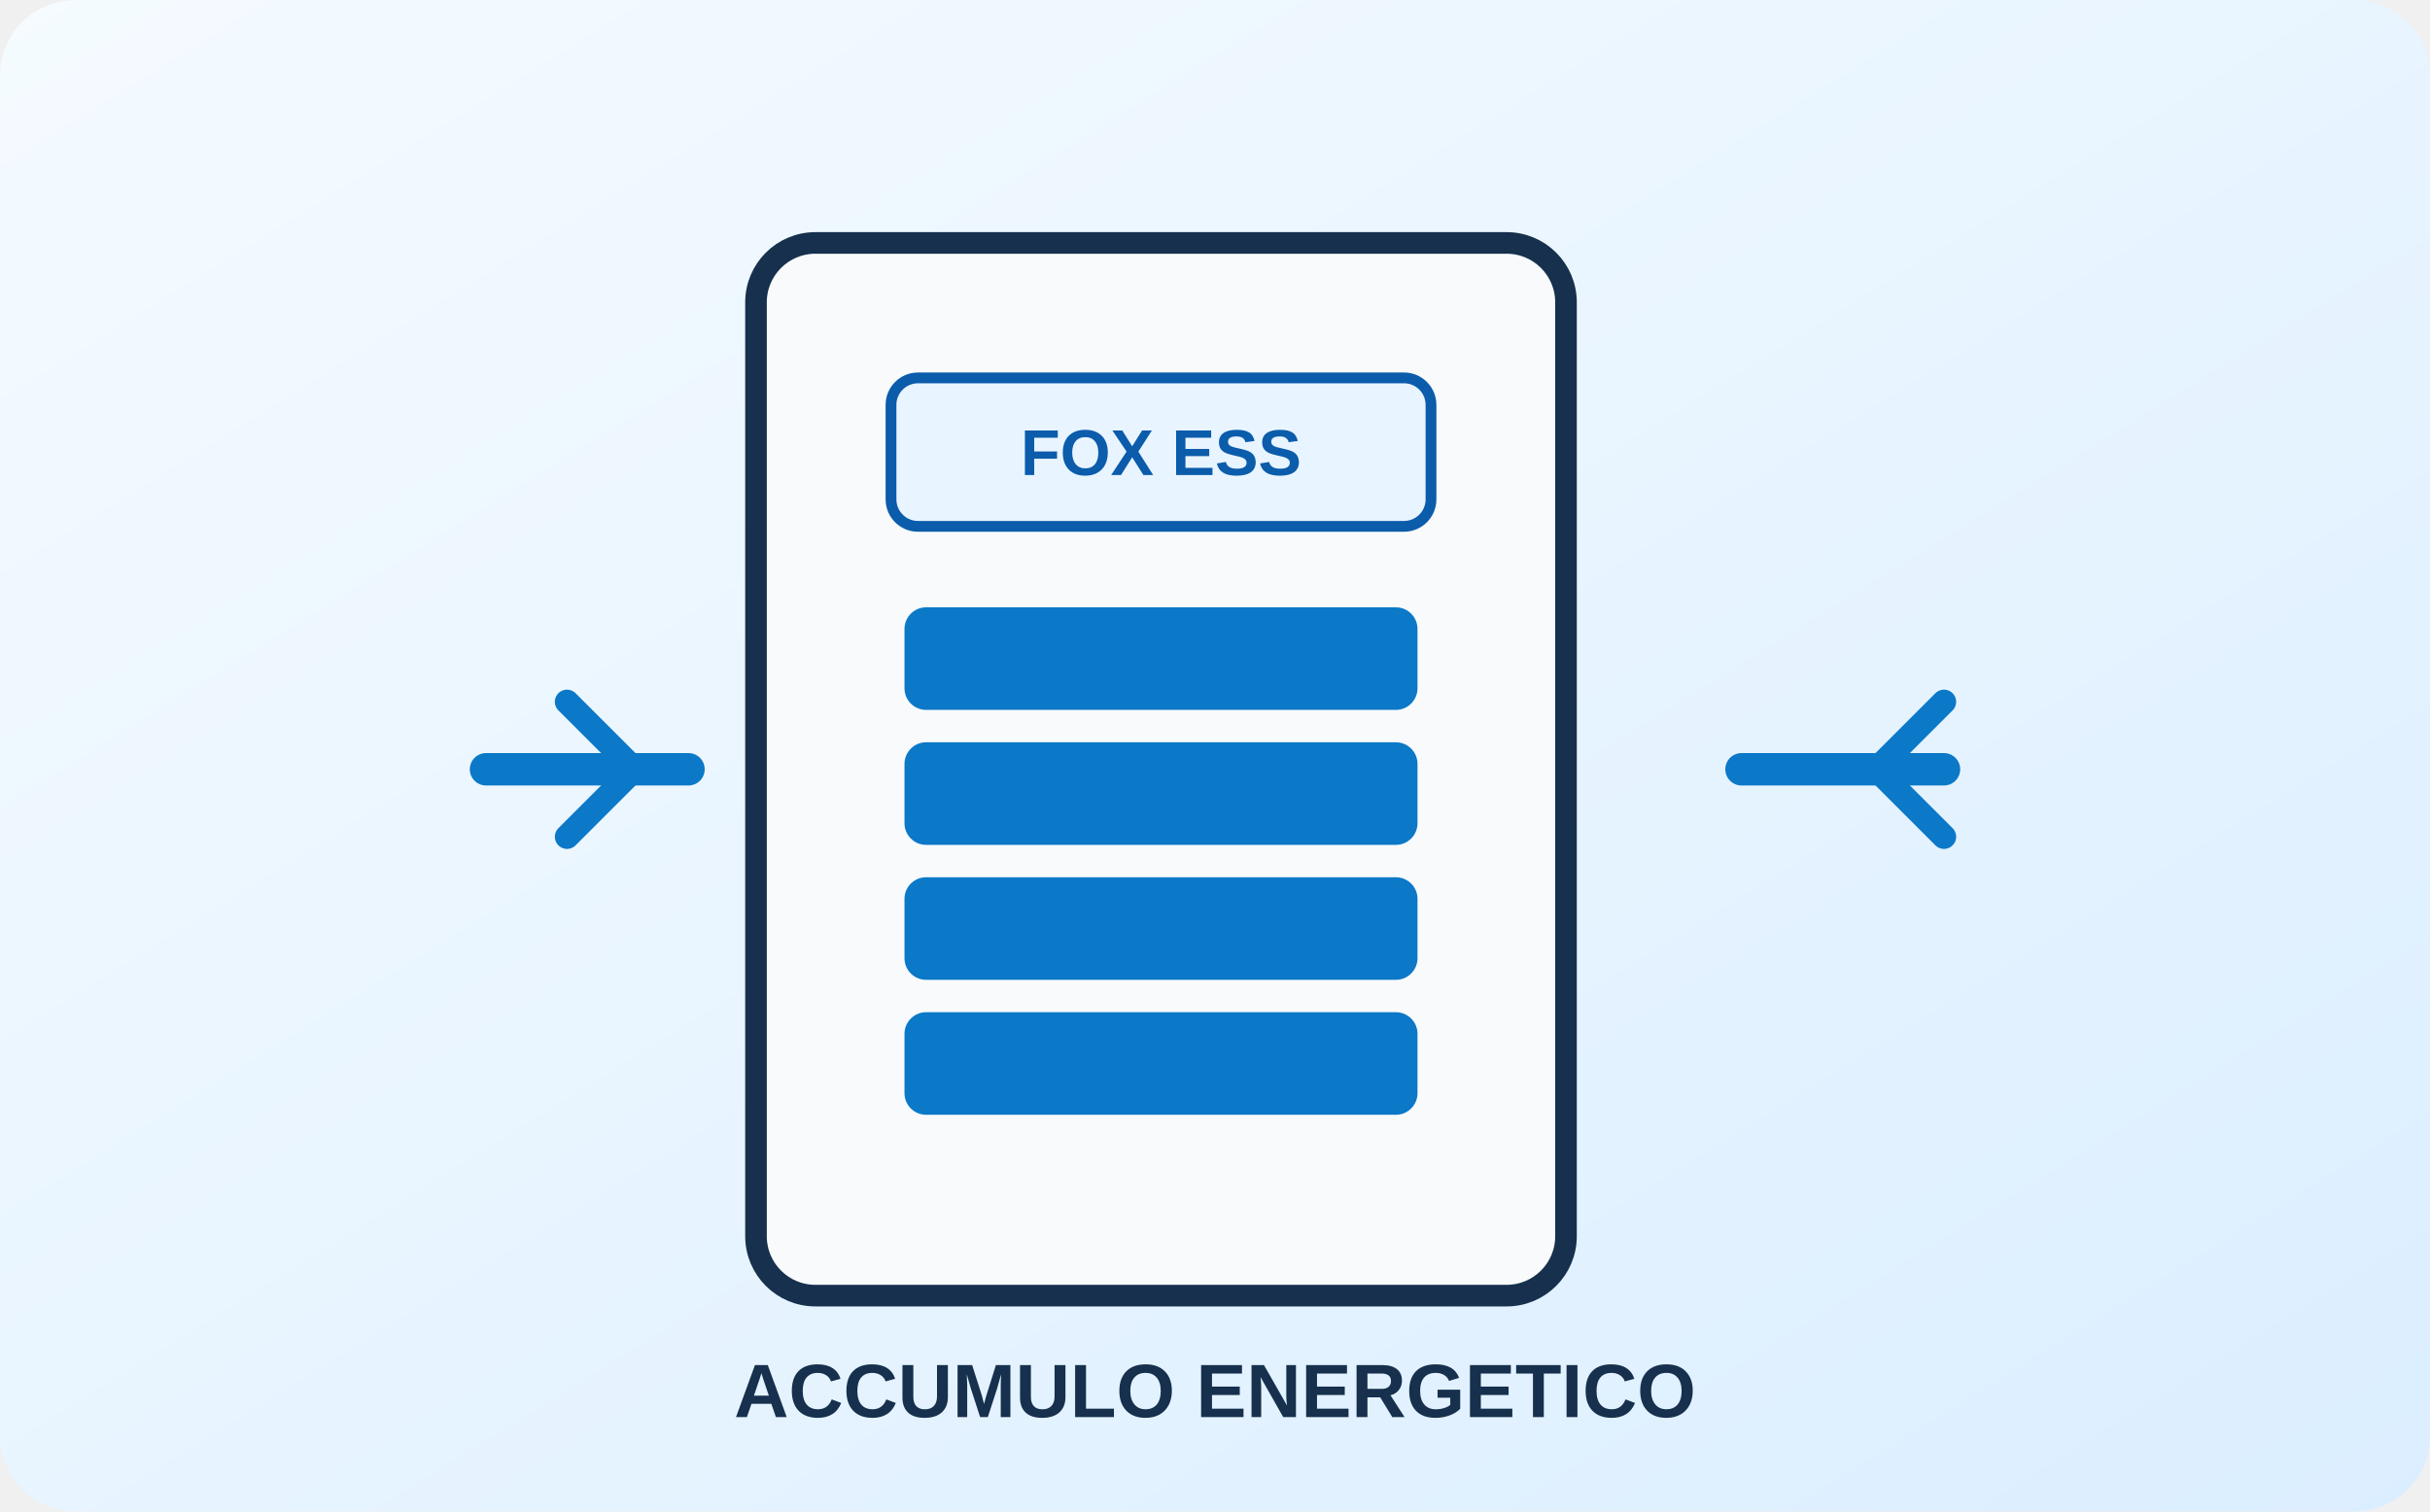
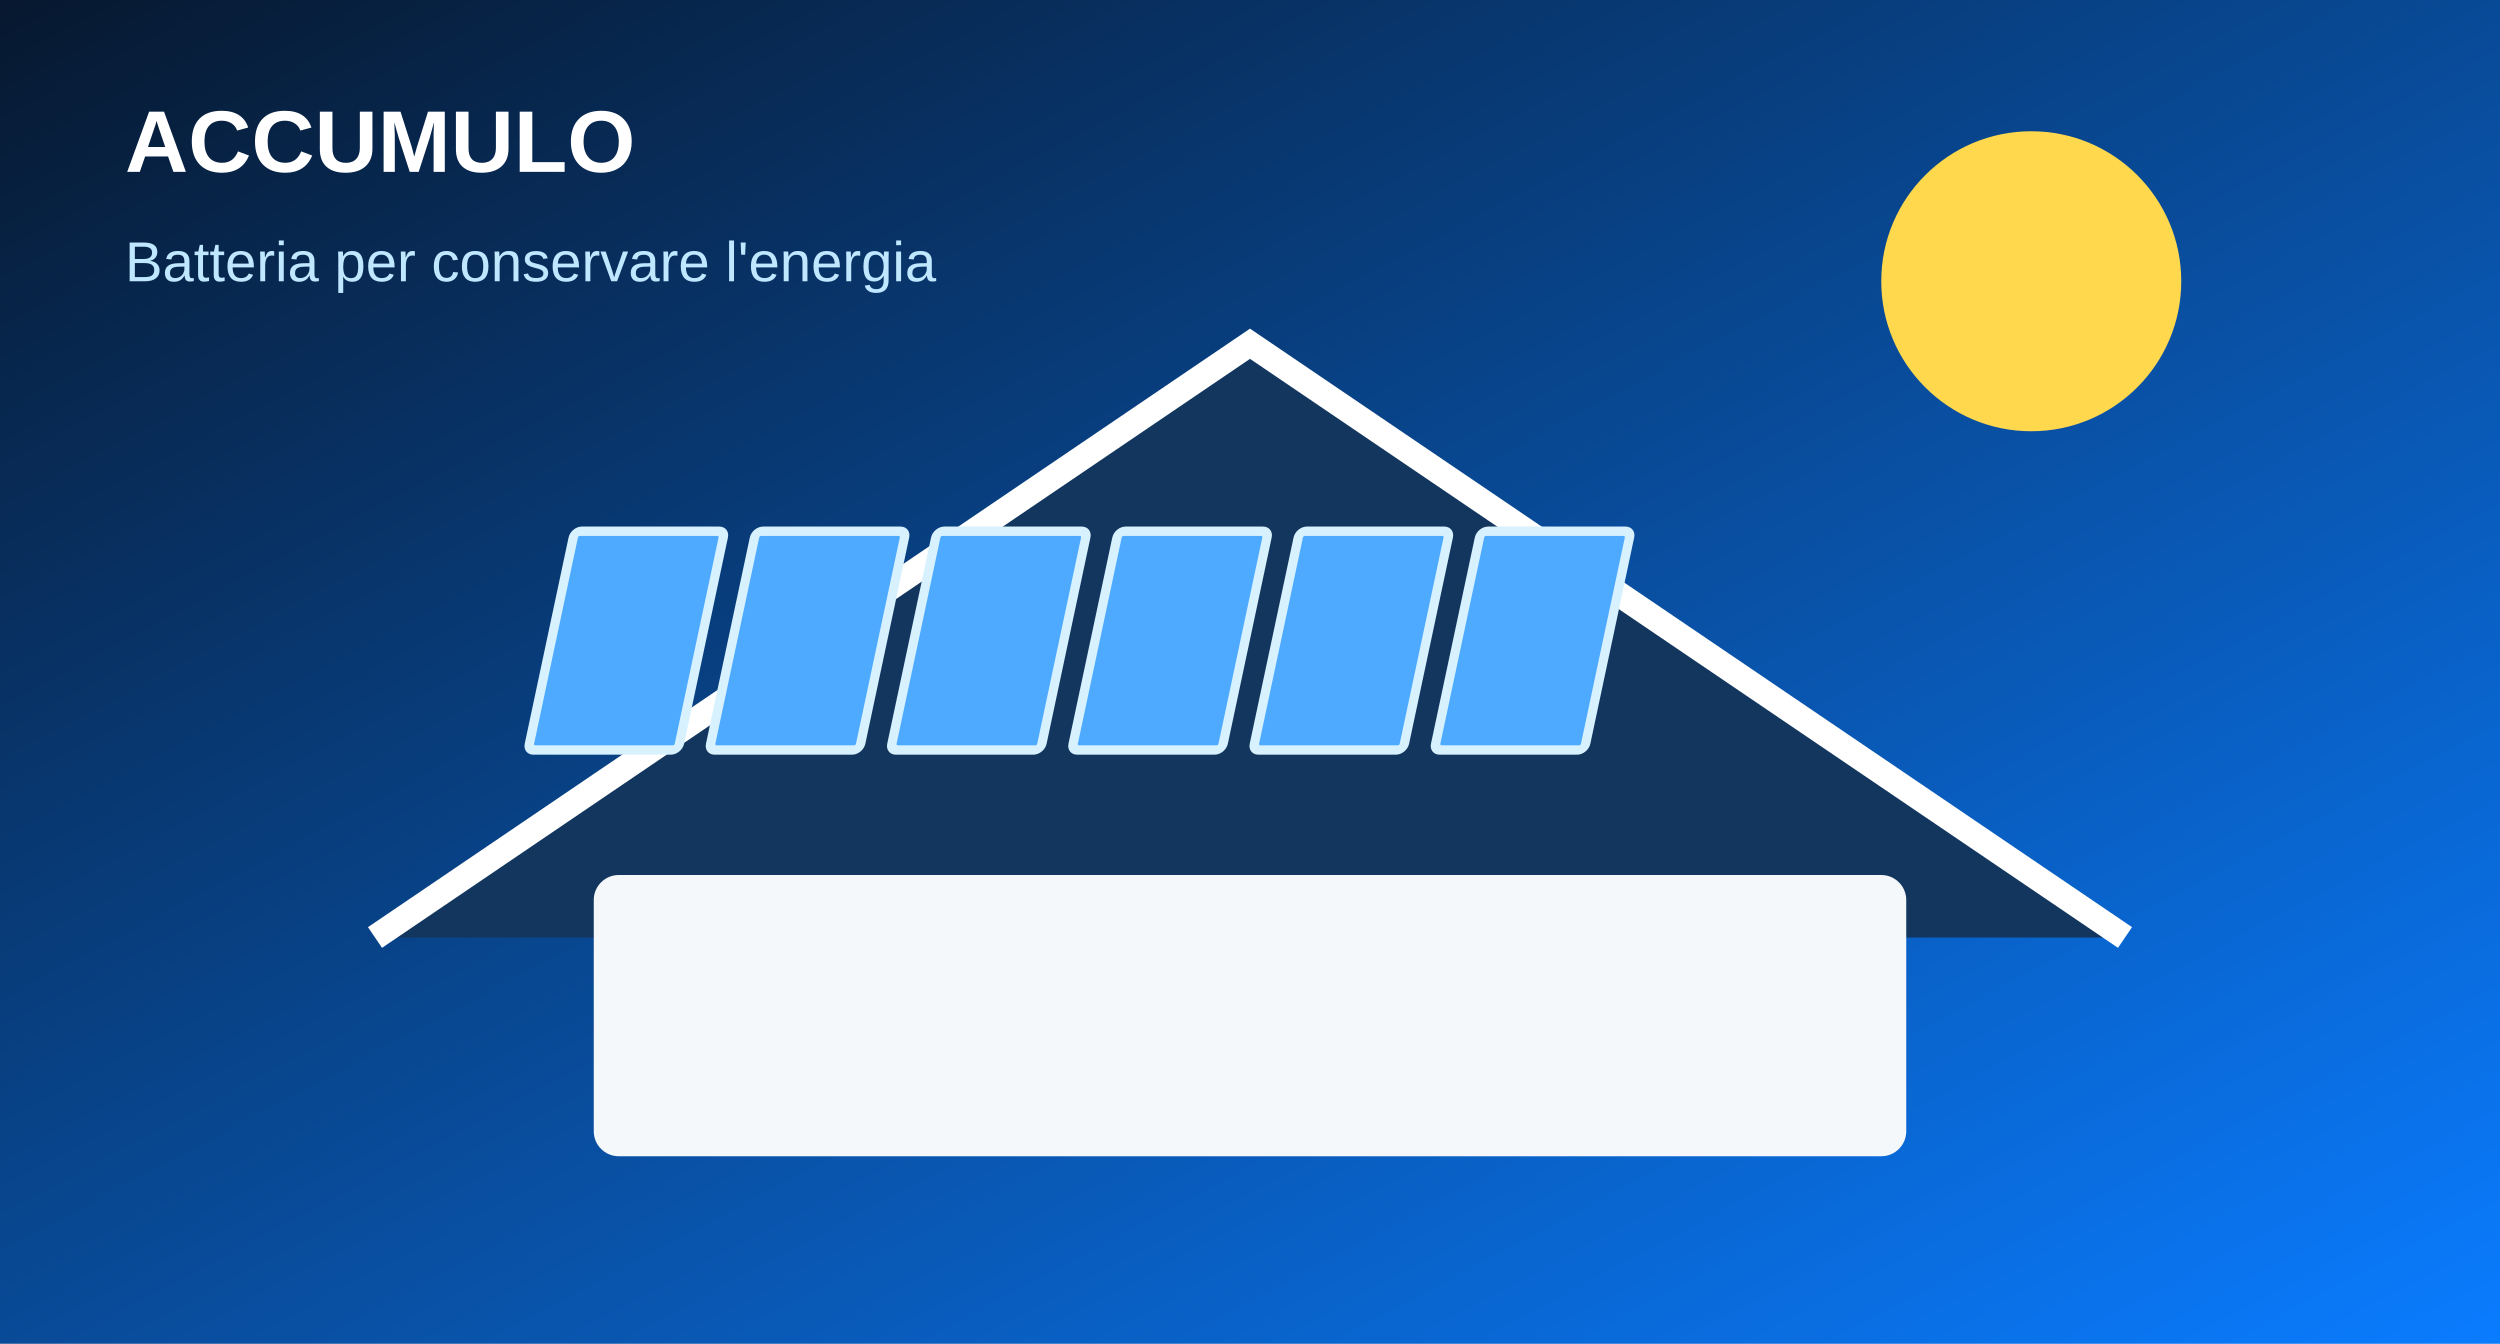
- <svg xmlns="http://www.w3.org/2000/svg" viewBox="0 0 900 560">
+ <svg xmlns="http://www.w3.org/2000/svg" viewBox="0 0 800 430">
  <defs>
-     <linearGradient id="bg" x1="0" y1="0" x2="1" y2="1">
-       <stop stop-color="#f5fbff" />
-       <stop offset="1" stop-color="#dbeeff" />
+     <linearGradient id="g" x1="0" y1="0" x2="1" y2="1">
+       <stop stop-color="#07182f" />
+       <stop offset="1" stop-color="#0a7cff" />
    </linearGradient>
  </defs>
-   <rect width="900" height="560" rx="28" fill="url(#bg)" />
-   <rect x="280" y="90" width="300" height="390" rx="22" fill="#f8fafc" stroke="#16304d" stroke-width="8" />
-   <rect x="330" y="140" width="200" height="55" rx="10" fill="#e8f4ff" stroke="#0b5cab" stroke-width="4" />
-   <text x="430" y="176" text-anchor="middle" font-family="Arial" font-size="24" font-weight="700" fill="#0b5cab">FOX ESS</text>
-   <g fill="#0b78c8">
-     <rect x="335" y="225" width="190" height="38" rx="8" />
-     <rect x="335" y="275" width="190" height="38" rx="8" />
-     <rect x="335" y="325" width="190" height="38" rx="8" />
-     <rect x="335" y="375" width="190" height="38" rx="8" />
+   <rect width="800" height="430" fill="url(#g)" />
+   <circle cx="650" cy="90" r="48" fill="#ffd84d" />
+   <path d="M120 300L400 110 680 300" fill="#12365d" stroke="#fff" stroke-width="8" />
+   <rect x="190" y="280" width="420" height="90" rx="8" fill="#f4f8fb" />
+   <g fill="#4daaff" stroke="#d7f1ff" stroke-width="3">
+     <rect x="220" y="170" width="48" height="70" rx="2" transform="skewX(-12)" />
+     <rect x="278" y="170" width="48" height="70" rx="2" transform="skewX(-12)" />
+     <rect x="336" y="170" width="48" height="70" rx="2" transform="skewX(-12)" />
+     <rect x="394" y="170" width="48" height="70" rx="2" transform="skewX(-12)" />
+     <rect x="452" y="170" width="48" height="70" rx="2" transform="skewX(-12)" />
+     <rect x="510" y="170" width="48" height="70" rx="2" transform="skewX(-12)" />
  </g>
-   <path d="M180 285h75" stroke="#0b78c8" stroke-width="12" stroke-linecap="round" />
-   <path d="M645 285h75" stroke="#0b78c8" stroke-width="12" stroke-linecap="round" />
-   <path d="M235 285l-25-25m25 25l-25 25M695 285l25-25m-25 25l25 25" stroke="#0b78c8" stroke-width="9" fill="none" stroke-linecap="round" />
-   <text x="450" y="525" text-anchor="middle" font-family="Arial" font-size="28" font-weight="700" fill="#16304d">ACCUMULO ENERGETICO</text>
+   <text x="40" y="55" fill="#fff" font-size="28" font-family="Arial" font-weight="700">ACCUMULO</text>
+   <text x="40" y="90" fill="#bfe7ff" font-size="18" font-family="Arial">Batteria per conservare l'energia</text>
</svg>
